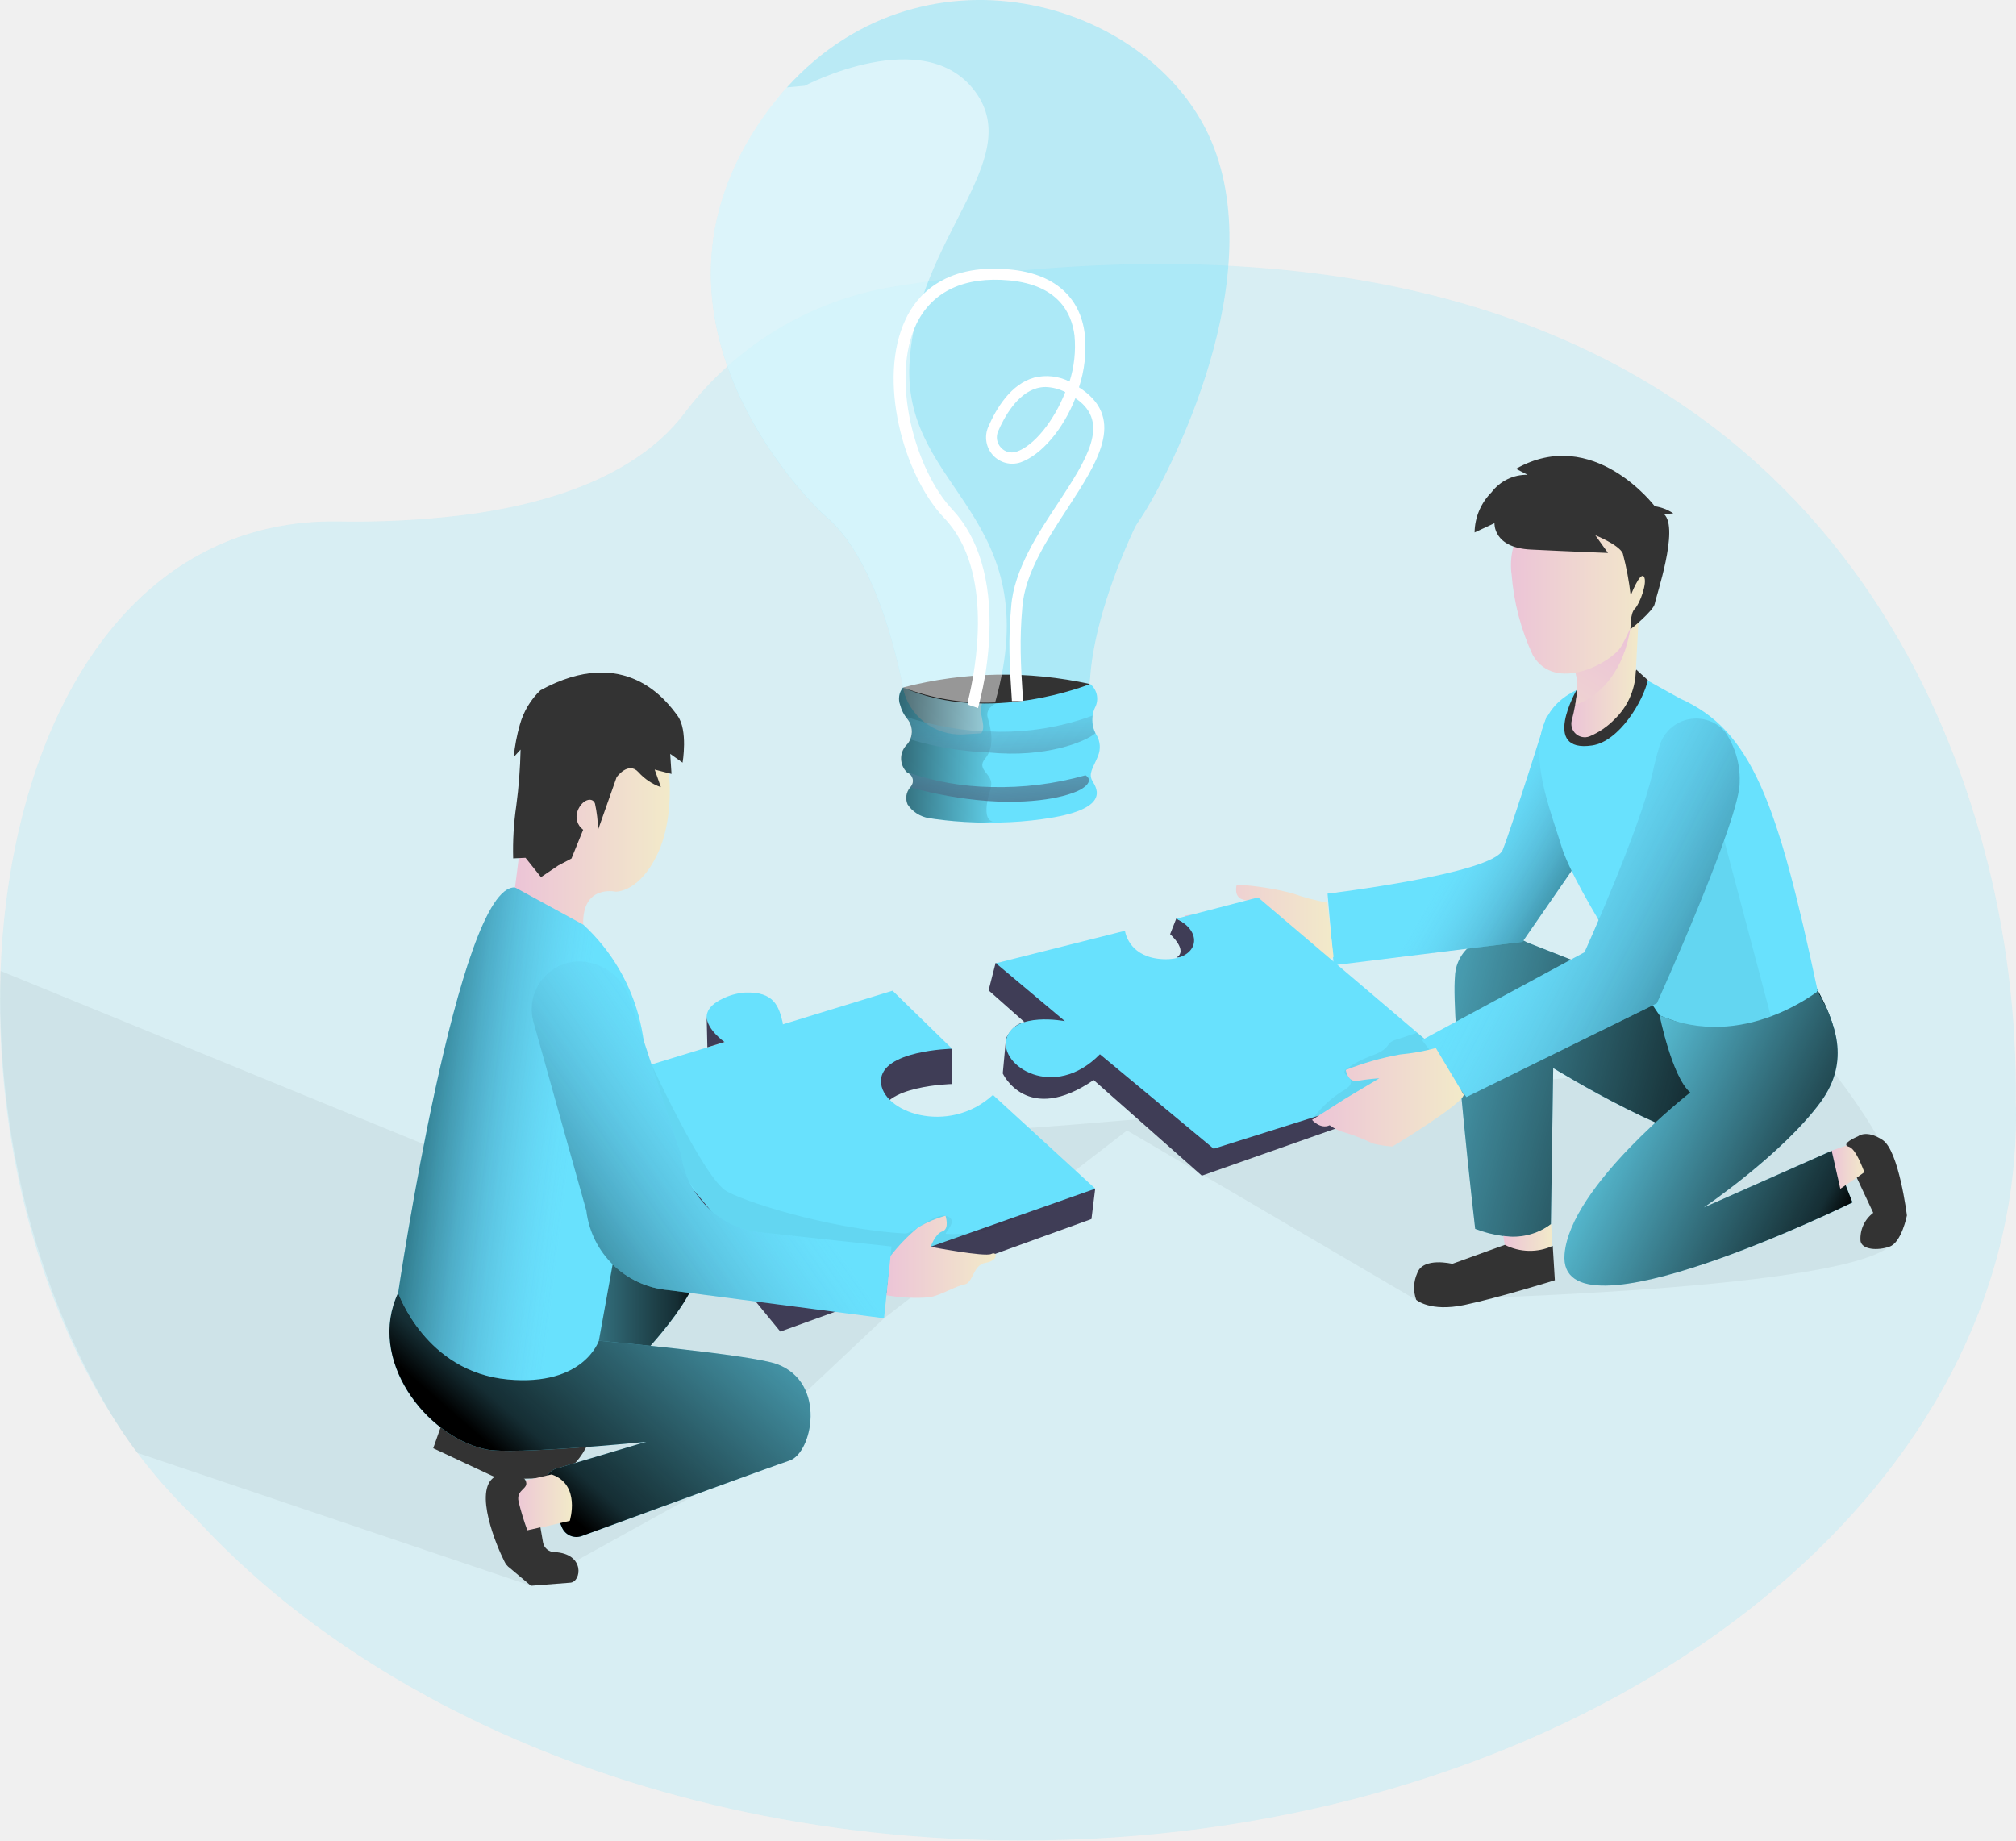
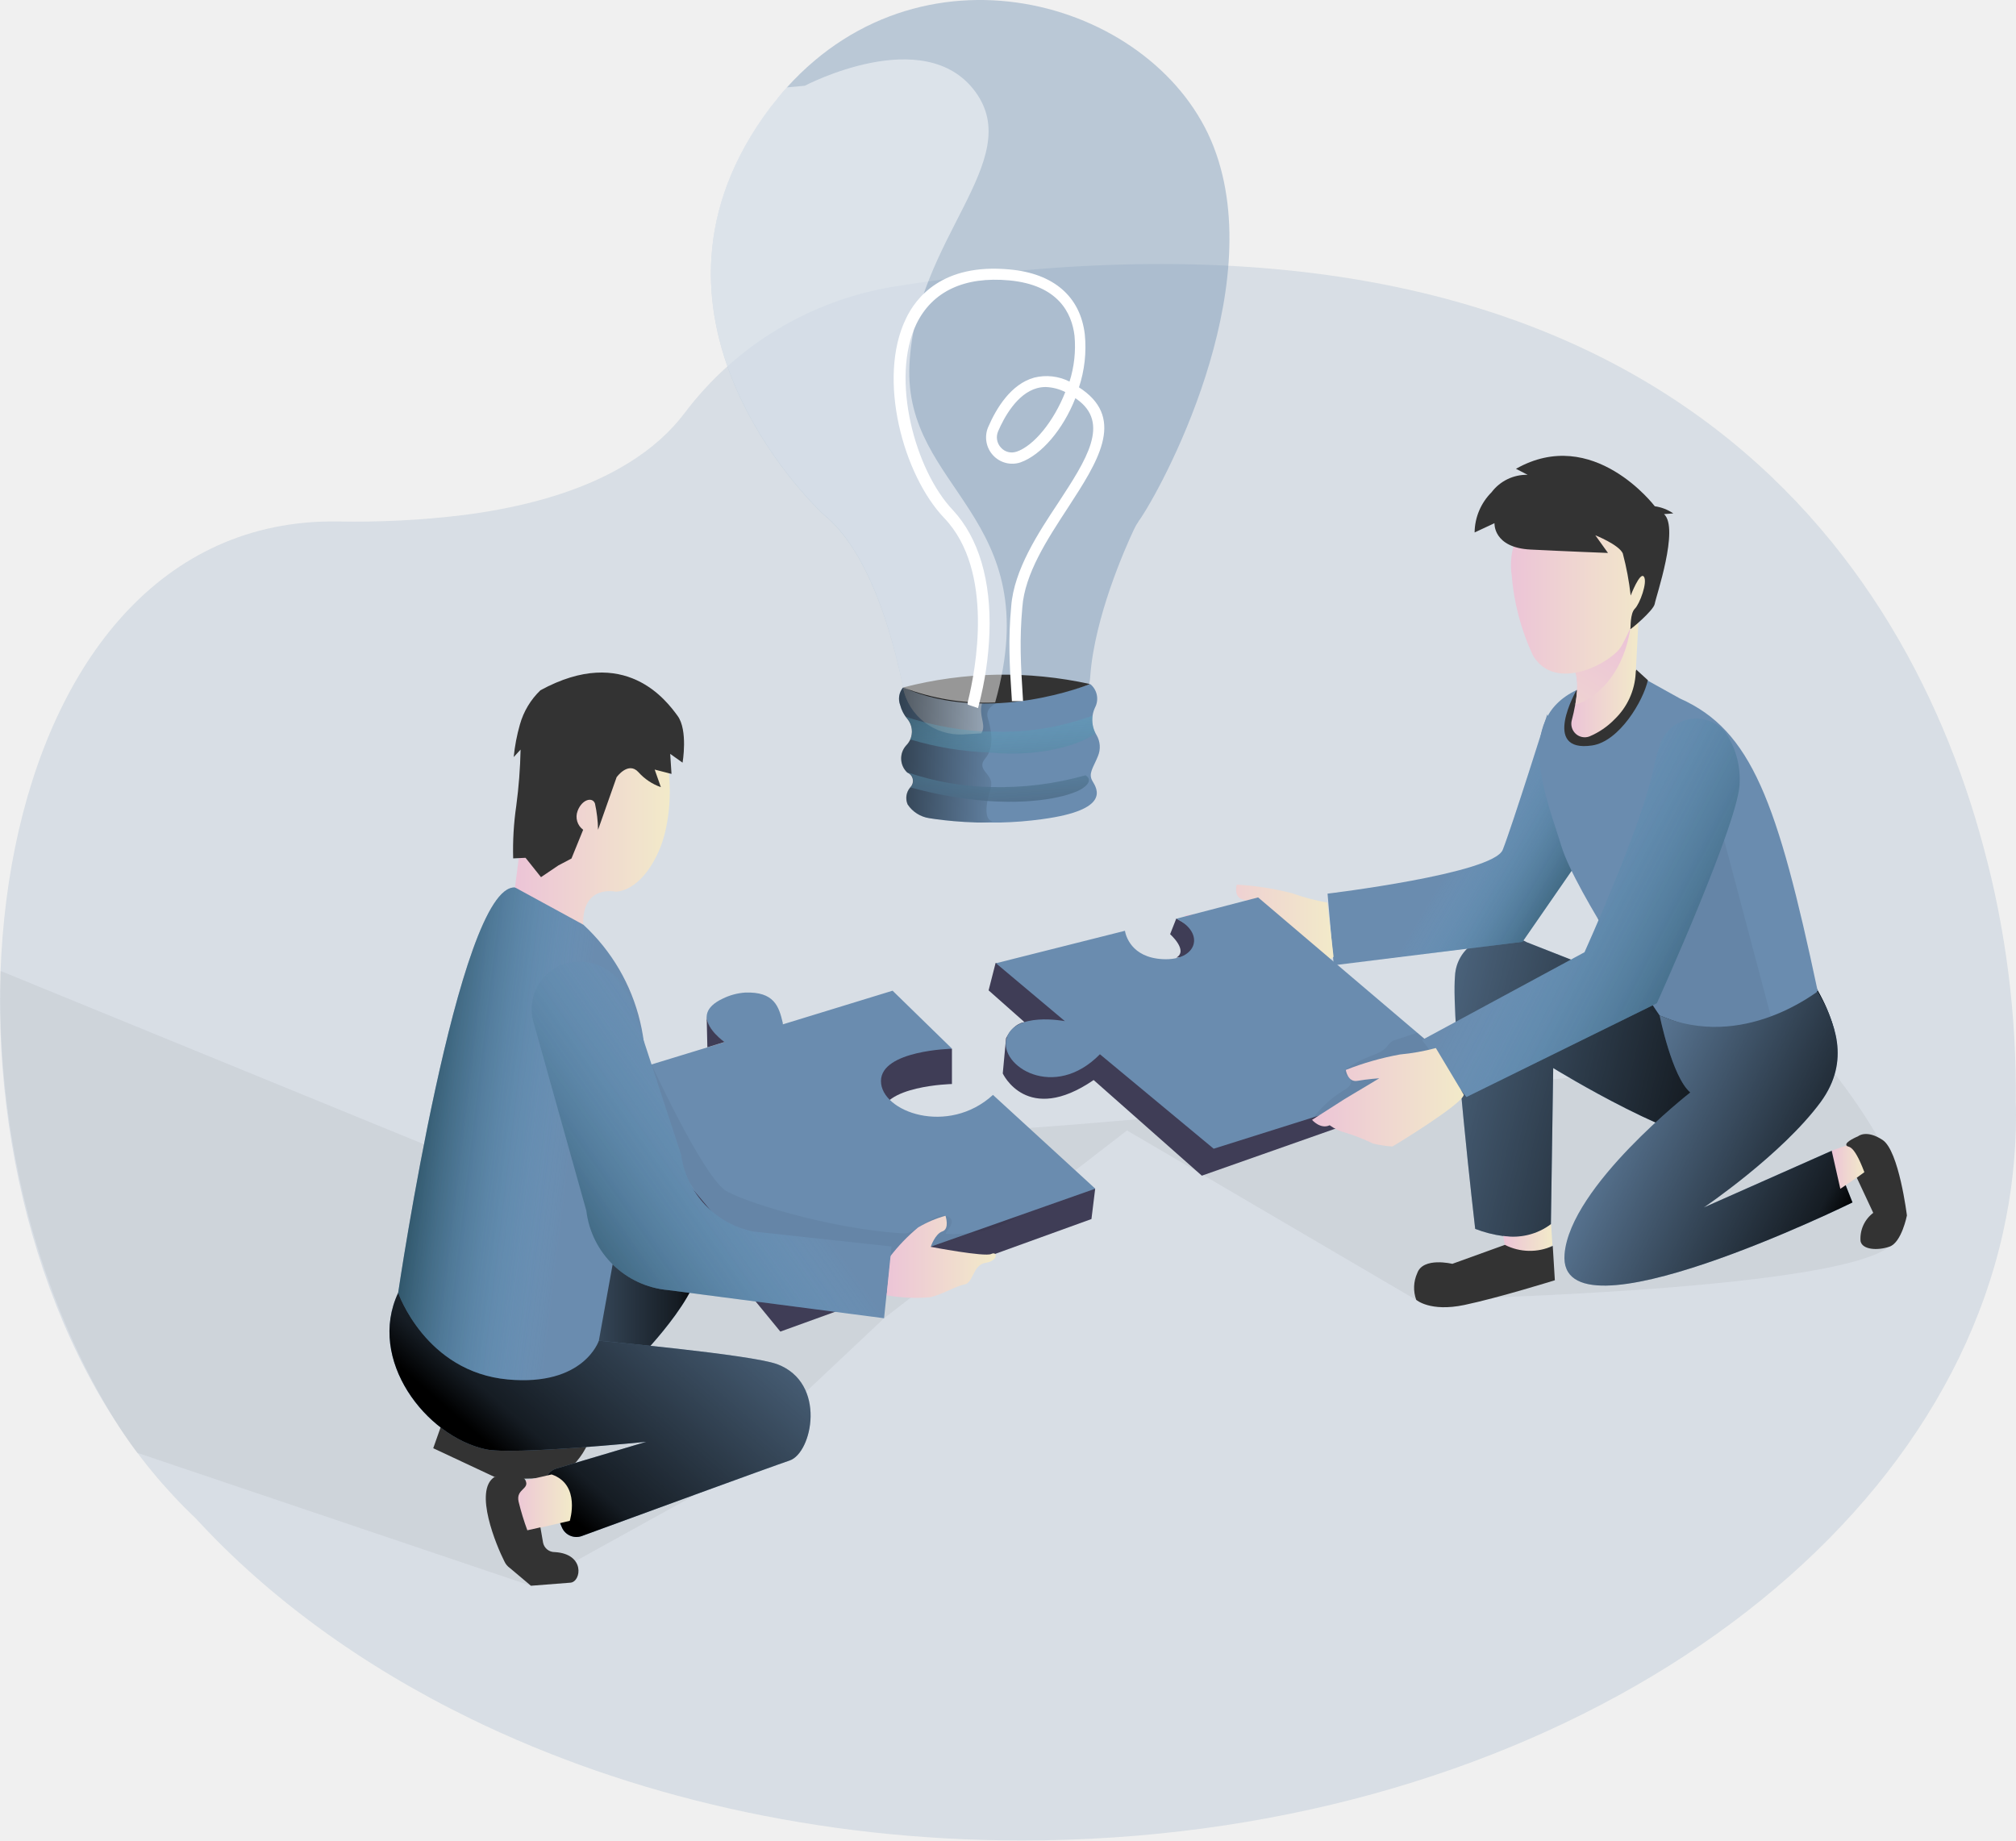
<svg xmlns="http://www.w3.org/2000/svg" xmlns:xlink="http://www.w3.org/1999/xlink" id="Layer_1" data-name="Layer 1" viewBox="0 0 652.17 595.39">
  <defs>
    <linearGradient id="linear-gradient" x1="236.31" y1="175.86" x2="311.94" y2="175.86" gradientTransform="matrix(1, 0, 0, -1, -85.91, 596)" gradientUnits="userSpaceOnUse">
      <stop offset="0" stop-opacity="0" />
      <stop offset="0.91" stop-opacity="0.8" />
      <stop offset="1" />
    </linearGradient>
    <linearGradient id="linear-gradient-2" x1="341.62" y1="223.05" x2="252.55" y2="121.26" xlink:href="#linear-gradient" />
    <linearGradient id="linear-gradient-3" x1="501.73" y1="268.86" x2="645.34" y2="235.75" xlink:href="#linear-gradient" />
    <linearGradient id="linear-gradient-4" x1="618" y1="285.86" x2="557.65" y2="320.99" gradientTransform="matrix(1, 0, 0, -1, -85.91, 596)" gradientUnits="userSpaceOnUse">
      <stop offset="0.36" stop-color="#00272e" />
      <stop offset="1" stop-color="#69b9eb" stop-opacity="0" />
    </linearGradient>
    <linearGradient id="linear-gradient-5" x1="594.28" y1="376.59" x2="616.04" y2="376.59" gradientTransform="matrix(1, 0, 0, -1, -85.91, 596)" gradientUnits="userSpaceOnUse">
      <stop offset="0" stop-color="#ecc4d7" />
      <stop offset="0.42" stop-color="#efd4d1" />
      <stop offset="1" stop-color="#f2eac9" />
    </linearGradient>
    <linearGradient id="linear-gradient-6" x1="608.59" y1="392.36" x2="570.22" y2="328.52" xlink:href="#linear-gradient-5" />
    <linearGradient id="linear-gradient-7" x1="574.69" y1="406.81" x2="620.78" y2="406.81" xlink:href="#linear-gradient-5" />
    <linearGradient id="linear-gradient-8" x1="469.29" y1="295.43" x2="517.27" y2="295.43" xlink:href="#linear-gradient-5" />
    <linearGradient id="linear-gradient-9" x1="593.34" y1="248.39" x2="685" y2="204.6" xlink:href="#linear-gradient" />
    <linearGradient id="linear-gradient-10" x1="592.55" y1="218.82" x2="603.28" y2="218.82" gradientTransform="matrix(1, 0, 0, -1, -0.01, 595.99)" xlink:href="#linear-gradient-5" />
    <linearGradient id="linear-gradient-11" x1="572.21" y1="195.3" x2="588.12" y2="195.3" xlink:href="#linear-gradient-5" />
    <linearGradient id="linear-gradient-12" x1="689.7" y1="255.39" x2="578.94" y2="312.68" xlink:href="#linear-gradient-4" />
    <linearGradient id="linear-gradient-13" x1="510.36" y1="241.02" x2="559.44" y2="241.02" xlink:href="#linear-gradient-5" />
    <linearGradient id="linear-gradient-14" x1="372.6" y1="189.41" x2="408.05" y2="189.41" xlink:href="#linear-gradient-5" />
    <linearGradient id="linear-gradient-15" x1="188.42" y1="236.88" x2="270.92" y2="226.95" xlink:href="#linear-gradient-4" />
    <linearGradient id="linear-gradient-16" x1="252.52" y1="333.49" x2="302.6" y2="333.49" xlink:href="#linear-gradient-5" />
    <linearGradient id="linear-gradient-17" x1="224.92" y1="160.62" x2="328.3" y2="232.93" xlink:href="#linear-gradient-4" />
    <linearGradient id="linear-gradient-18" x1="251.27" y1="109.91" x2="270.92" y2="109.91" xlink:href="#linear-gradient-5" />
    <linearGradient id="linear-gradient-19" x1="413.15" y1="350.9" x2="352.71" y2="353.1" xlink:href="#linear-gradient" />
    <linearGradient id="linear-gradient-20" x1="406.57" y1="378.35" x2="413.36" y2="278.53" gradientTransform="matrix(1, 0, 0, -1, -85.91, 596)" gradientUnits="userSpaceOnUse">
      <stop offset="0" stop-color="#68e1fd" stop-opacity="0" />
      <stop offset="0.02" stop-color="#66daf6" stop-opacity="0.04" />
      <stop offset="0.18" stop-color="#58a1bc" stop-opacity="0.39" />
      <stop offset="0.35" stop-color="#4d758f" stop-opacity="0.66" />
      <stop offset="0.53" stop-color="#45566f" stop-opacity="0.85" />
      <stop offset="0.73" stop-color="#40435c" stop-opacity="0.96" />
      <stop offset="0.99" stop-color="#3f3d56" />
    </linearGradient>
    <linearGradient id="linear-gradient-21" x1="408.45" y1="378.47" x2="415.24" y2="278.66" xlink:href="#linear-gradient-20" />
  </defs>
-   <path d="M652.18,360.77a173.49,173.49,0,0,1-4.21,38C623.09,510.29,490.47,595.4,330.64,595.4c-65.94,0-127.24-14.49-178.25-39.33-35.2-17.14-65.51-39.21-89.06-64.87a169.14,169.14,0,0,1-26.24-31.84C-30.54,354.41-5.18,167.14,109.24,168.7a288.94,288.94,0,0,0,40.85-2.09c32.15-4.15,51.65-13.87,63.46-24.41a60.07,60.07,0,0,0,7.89-8.52,106.13,106.13,0,0,1,67.65-40.93c238.66-38.23,325.57,80.75,352.51,181a302.48,302.48,0,0,1,10.49,82.95C652.16,358.05,652.18,359.41,652.18,360.77Z" transform="translate(-0.01 -0.01)" fill="#68e1fd" opacity="0.18" style="isolation:isolate" />
+   <path d="M652.18,360.77a173.49,173.49,0,0,1-4.21,38C623.09,510.29,490.47,595.4,330.64,595.4c-65.94,0-127.24-14.49-178.25-39.33-35.2-17.14-65.51-39.21-89.06-64.87a169.14,169.14,0,0,1-26.24-31.84C-30.54,354.41-5.18,167.14,109.24,168.7a288.94,288.94,0,0,0,40.85-2.09c32.15-4.15,51.65-13.87,63.46-24.41a60.07,60.07,0,0,0,7.89-8.52,106.13,106.13,0,0,1,67.65-40.93c238.66-38.23,325.57,80.75,352.51,181a302.48,302.48,0,0,1,10.49,82.95C652.16,358.05,652.18,359.41,652.18,360.77Z" transform="translate(-0.01 -0.01)" fill="#6a8caf" opacity="0.18" style="isolation:isolate" />
  <path d="M171.78,513,44.44,470S-2.42,411.87.19,314.11l189.5,77.57s82.4-23.68,131.49-26.05S587.9,340.41,587.9,340.41s42,48.15,23.32,62.88S458.09,420.5,458.09,420.5l-93.5-54.8L286,426.46,226,483Z" transform="translate(-0.01 -0.01)" fill="#000405" opacity="0.05" style="isolation:isolate" />
  <path d="M380.54,297.14l-2,5.08s6,5.31,2,7.59C380.54,309.81,401.36,308.52,380.54,297.14Z" transform="translate(-0.01 -0.01)" fill="#3f3d56" />
  <path d="M142.58,461.65l-2.42,6.86L160,477.8s18.44,2.32,24.11-2.54a24.33,24.33,0,0,0,7.25-11.37Z" transform="translate(-0.01 -0.01)" fill="#333" />
-   <path d="M194.61,397.29s23.38-.41,30.22,8.08S207.09,439,207.09,439l-56.69,4Z" transform="translate(-0.01 -0.01)" fill="#68e1fd" />
+   <path d="M194.61,397.29s23.38-.41,30.22,8.08S207.09,439,207.09,439l-56.69,4Z" transform="translate(-0.01 -0.01)" fill="#6a8caf" />
  <path d="M194.61,397.29s23.38-.41,30.22,8.08S207.09,439,207.09,439l-56.69,4Z" transform="translate(-0.01 -0.01)" fill="url(#linear-gradient)" />
-   <path d="M193.77,433.74s49.12,4.43,57.66,7.58c16.14,6.07,11.34,28.75,4,31.17-6.09,2.05-52.41,19-67.22,24.43a5.1,5.1,0,0,1-6.43-2.81L176.7,482a5.13,5.13,0,0,1,3.25-6.9l29.14-8.67s-43.26,4.36-52,2.42c-19.35-4.24-38.43-29-28.27-50.62S193.77,433.74,193.77,433.74Z" transform="translate(-0.01 -0.01)" fill="#68e1fd" />
+   <path d="M193.77,433.74s49.12,4.43,57.66,7.58c16.14,6.07,11.34,28.75,4,31.17-6.09,2.05-52.41,19-67.22,24.43a5.1,5.1,0,0,1-6.43-2.81L176.7,482a5.13,5.13,0,0,1,3.25-6.9l29.14-8.67s-43.26,4.36-52,2.42c-19.35-4.24-38.43-29-28.27-50.62S193.77,433.74,193.77,433.74Z" transform="translate(-0.01 -0.01)" fill="#6a8caf" />
  <path d="M193.77,433.74s49.12,4.43,57.66,7.58c16.14,6.07,11.34,28.75,4,31.17-6.09,2.05-52.41,19-67.22,24.43a5.1,5.1,0,0,1-6.43-2.81L176.7,482a5.13,5.13,0,0,1,3.25-6.9l29.14-8.67s-43.26,4.36-52,2.42c-19.35-4.24-38.43-29-28.27-50.62S193.77,433.74,193.77,433.74Z" transform="translate(-0.01 -0.01)" fill="url(#linear-gradient-2)" />
  <path d="M322.09,311.51l-2.27,8.88,11.64,10.31s-3.33,0-6,5.2l-1.06,11.37s7.82,16.92,29.4,2.13l35,30.94L466.43,353l1.66-10.58Z" transform="translate(-0.01 -0.01)" fill="#3f3d56" />
-   <path d="M532.55,320l-38.62-15.17a16.94,16.94,0,0,0-15.68-.46,13.21,13.21,0,0,0-7.55,11.38c-1.33,14.6,6.53,81.8,6.53,81.8a39.43,39.43,0,0,0,9,2.31,18.86,18.86,0,0,0,15.49-3.79l.75-50.55s43.53,26.89,59.06,24.65c17.38-2.5,45.34-16.76,26.45-49.83S532.55,320,532.55,320Z" transform="translate(-0.01 -0.01)" fill="#68e1fd" />
+   <path d="M532.55,320l-38.62-15.17a16.94,16.94,0,0,0-15.68-.46,13.21,13.21,0,0,0-7.55,11.38c-1.33,14.6,6.53,81.8,6.53,81.8a39.43,39.43,0,0,0,9,2.31,18.86,18.86,0,0,0,15.49-3.79l.75-50.55s43.53,26.89,59.06,24.65c17.38-2.5,45.34-16.76,26.45-49.83S532.55,320,532.55,320Z" transform="translate(-0.01 -0.01)" fill="#6a8caf" />
  <path d="M532.55,320l-38.62-15.17a16.94,16.94,0,0,0-15.68-.46,13.21,13.21,0,0,0-7.55,11.38c-1.33,14.6,6.53,81.8,6.53,81.8a39.43,39.43,0,0,0,9,2.31,18.86,18.86,0,0,0,15.49-3.79l.75-50.55s43.53,26.89,59.06,24.65c17.38-2.5,45.34-16.76,26.45-49.83S532.55,320,532.55,320Z" transform="translate(-0.01 -0.01)" fill="url(#linear-gradient-3)" />
-   <path d="M500.55,231.08s-11.34,36.1-14.4,43.84-56.68,14.18-56.68,14.18l2,23.17,61.06-7.58,18.36-26.55Z" transform="translate(-0.01 -0.01)" fill="#68e1fd" />
+   <path d="M500.55,231.08s-11.34,36.1-14.4,43.84-56.68,14.18-56.68,14.18l2,23.17,61.06-7.58,18.36-26.55Z" transform="translate(-0.01 -0.01)" fill="#6a8caf" />
  <path d="M500.55,231.08s-11.34,36.1-14.4,43.84-56.68,14.18-56.68,14.18l2,23.17,61.06-7.58,18.36-26.55Z" transform="translate(-0.01 -0.01)" opacity="0.61" fill="url(#linear-gradient-4)" style="isolation:isolate" />
-   <path d="M531.09,219.1l12.43,6.9C566.61,236.31,575,259.26,588,320.5c0,0-10.92,24.42-51.12,8,0,0-27.28-39.86-31.78-54.8s-15.83-40.65,5-50.48S531.09,219.1,531.09,219.1Z" transform="translate(-0.01 -0.01)" fill="#68e1fd" />
+   <path d="M531.09,219.1l12.43,6.9C566.61,236.31,575,259.26,588,320.5c0,0-10.92,24.42-51.12,8,0,0-27.28-39.86-31.78-54.8s-15.83-40.65,5-50.48S531.09,219.1,531.09,219.1Z" transform="translate(-0.01 -0.01)" fill="#6a8caf" />
  <path d="M557.74,271.68l15.14,57.13s-15.45,9.42-36.1-.34-13.34-19.47-20-31.33l20.23-11Z" transform="translate(-0.01 -0.01)" fill="#000405" opacity="0.05" style="isolation:isolate" />
  <path d="M529.34,216.63a14.1,14.1,0,0,1-18.73,6.88l-.58-.28s-11.68,20.37,5,17.94c8.84-1.29,16.58-14.45,18.06-21.12Z" transform="translate(-0.01 -0.01)" fill="#333" />
  <path d="M530.09,200.29c0,.23-.53,10.28-.94,17.52a22.26,22.26,0,0,1-6.73,14.79,24.74,24.74,0,0,1-8.24,5.65,4.33,4.33,0,0,1-4.44-.87,4.38,4.38,0,0,1-1.26-4.37c.4-1.51.8-3.25,1.12-5.07.66-3.78,1-7.87-.07-10.76a3,3,0,0,0-.11-.32c-.6-1.49,0-3.12,1.41-4.76,1.94-2.3,5.34-4.63,8.74-6.6A106,106,0,0,1,530.09,200.29Z" transform="translate(-0.01 -0.01)" fill="url(#linear-gradient-5)" />
  <path d="M511.83,227.17a8.91,8.91,0,0,1-2.19.77c.66-3.78,1-7.87-.07-10.76l1.3-5.08,1-3.78,7.78-2.82,7.87-2.85C525.56,216.63,518.09,224.24,511.83,227.17Z" transform="translate(-0.01 -0.01)" fill="url(#linear-gradient-6)" />
  <path d="M509.84,160.47a22.37,22.37,0,0,0-21,23.62c0,.57.09,1.14.17,1.71a75.7,75.7,0,0,0,6.88,26.2c7.29,12.44,25.69,2.2,28.6-2.92s13.91-28.29,9.3-34.88C530.74,169.72,521.78,160,509.84,160.47Z" transform="translate(-0.01 -0.01)" fill="url(#linear-gradient-7)" />
  <path d="M490.42,151.67l3.78,1.94a14.22,14.22,0,0,0-11.68,5.65,18.72,18.72,0,0,0-5.48,13l6.43-3s-.49,7.92,11.67,8.53,25.05,1.1,25.05,1.1l-4.1-5.72s7.55,3,8.88,5.84a93.13,93.13,0,0,1,2.56,13.66s3-7.82,4.27-6.11-1.32,8.8-2.91,10.35-1.32,6.22-1.47,6.6,7.56-6,7.9-8.19,8-24.38,3-29l3-.22a14.2,14.2,0,0,0-6-2.32S515.43,137.49,490.42,151.67Z" transform="translate(-0.01 -0.01)" fill="#333" />
  <path d="M429.4,292a68.05,68.05,0,0,1-11.31-3,92,92,0,0,0-18-2.81s-1.17,4,2,4.82,6.8,2.16,6.8,2.16l-13.22,1.33-12.24,1.67s1.17,4,4.46,4a15,15,0,0,0,3.77,4.47,60.42,60.42,0,0,1,6.46,6.83,37.2,37.2,0,0,0,5.29,3.49c.68,0,26.45-3,28-5.46Z" transform="translate(-0.01 -0.01)" fill="url(#linear-gradient-8)" />
-   <path d="M536.9,328.5s4,19.91,9.93,24.92c0,0-38.88,30.34-40.69,52.29C503.61,436.05,599.28,389,599.28,389l-6.62-16.76-41.48,18.39S576.42,373.57,589,356.5c9.86-13.54,4.5-26-1-35.68C587.9,320.5,564.09,340.18,536.9,328.5Z" transform="translate(-0.01 -0.01)" fill="#68e1fd" />
+   <path d="M536.9,328.5s4,19.91,9.93,24.92c0,0-38.88,30.34-40.69,52.29C503.61,436.05,599.28,389,599.28,389l-6.62-16.76-41.48,18.39S576.42,373.57,589,356.5c9.86-13.54,4.5-26-1-35.68C587.9,320.5,564.09,340.18,536.9,328.5Z" transform="translate(-0.01 -0.01)" fill="#6a8caf" />
  <path d="M536.9,328.5s4,19.91,9.93,24.92c0,0-38.88,30.34-40.69,52.29C503.61,436.05,599.28,389,599.28,389l-6.62-16.76-41.48,18.39S576.42,373.57,589,356.5c9.86-13.54,4.5-26-1-35.68C587.9,320.5,564.09,340.18,536.9,328.5Z" transform="translate(-0.01 -0.01)" fill="url(#linear-gradient-9)" />
  <polygon points="592.54 372.22 599.72 369.75 603.27 379.16 595.34 384.58 592.54 372.22" fill="url(#linear-gradient-10)" />
  <path d="M487,404l-.68-4.17A20.47,20.47,0,0,0,501.79,396l.42,6.83A16.42,16.42,0,0,1,487,404Z" transform="translate(-0.01 -0.01)" fill="url(#linear-gradient-11)" />
  <path d="M486.83,402.72l-17,6.14s-9.45-2.31-11.34,3a11.44,11.44,0,0,0-.34,8.64s4.46,4,15.57,1.67,29.28-8,29.28-8l-.68-11.11A17.83,17.83,0,0,1,486.83,402.72Z" transform="translate(-0.01 -0.01)" fill="#333" />
  <path d="M601.09,367.6s-4.27,1.75-3.78,2.88,2-1.36,5.82,8.73L600.68,381,606,392.37a10.42,10.42,0,0,0-4.11,9.14c.53,2.77,5.44,3.15,9.37,1.79s5.63-10.09,5.63-10.09-2.57-20.93-7.86-24.42S601.09,367.6,601.09,367.6Z" transform="translate(-0.01 -0.01)" fill="#333" />
-   <path d="M472.89,346.33l-80.26,25.29-36.8-30.56C341,356.22,323.15,344.85,325.6,336s18.9-5.65,18.9-5.65l-22.3-18.73,41.72-10.5c.26,1.47,2,8.6,12.13,9.17,11.33.65,13.9-8.57,4.49-13.08L407,290.32Z" transform="translate(-0.01 -0.01)" fill="#68e1fd" />
+   <path d="M472.89,346.33l-80.26,25.29-36.8-30.56C341,356.22,323.15,344.85,325.6,336s18.9-5.65,18.9-5.65l-22.3-18.73,41.72-10.5c.26,1.47,2,8.6,12.13,9.17,11.33.65,13.9-8.57,4.49-13.08L407,290.32Z" transform="translate(-0.01 -0.01)" fill="#6a8caf" />
  <path d="M451.45,336.4a4.78,4.78,0,0,0-1.53.72,8.22,8.22,0,0,0-1.14,1.36c-1.48,1.84-3.89,2.57-6.08,3.44a33.54,33.54,0,0,0-7,3.78,1.71,1.71,0,0,0-.73.82c-.33,1.07,1.33,1.6,1.89,2.57a2.07,2.07,0,0,1-.34,2.23,6.63,6.63,0,0,1-1.89,1.44,34.85,34.85,0,0,0-9.8,8.94,240.3,240.3,0,0,1,37.7-15.7,7.67,7.67,0,0,0,2.79-1.34,2.55,2.55,0,0,0,.85-2.79c-.22-.49.55-.62.15-1-1.95-1.74-5.23-4.65-7.84-6.78C458.52,334.11,453.5,335.72,451.45,336.4Z" transform="translate(-0.01 -0.01)" fill="#000405" opacity="0.05" style="isolation:isolate" />
-   <path d="M558.09,236.81a12.33,12.33,0,0,0-21.15,4.25c-.72,2.31-1.48,5.08-2.23,8.49-4,18.43-22.11,58.51-22.11,58.51L460,336.47,474.4,354.9,536,324.56s27.28-60.26,26.79-71.75A27,27,0,0,0,558.09,236.81Z" transform="translate(-0.01 -0.01)" fill="#68e1fd" />
+   <path d="M558.09,236.81a12.33,12.33,0,0,0-21.15,4.25c-.72,2.31-1.48,5.08-2.23,8.49-4,18.43-22.11,58.51-22.11,58.51L460,336.47,474.4,354.9,536,324.56s27.28-60.26,26.79-71.75A27,27,0,0,0,558.09,236.81Z" transform="translate(-0.01 -0.01)" fill="#6a8caf" />
  <path d="M558.09,236.81a12.33,12.33,0,0,0-21.15,4.25c-.72,2.31-1.48,5.08-2.23,8.49-4,18.43-22.11,58.51-22.11,58.51L460,336.47,474.4,354.9,536,324.56s27.28-60.26,26.79-71.75A27,27,0,0,0,558.09,236.81Z" transform="translate(-0.01 -0.01)" opacity="0.61" fill="url(#linear-gradient-12)" style="isolation:isolate" />
  <path d="M464.5,339.05a69.14,69.14,0,0,1-11.6,2.08,92.81,92.81,0,0,0-17.53,5s.6,4.1,3.78,3.53,7.06-.83,7.06-.83l-11.33,6.79-10.43,6.67s2.72,3.15,5.7,1.74a15.27,15.27,0,0,0,5.33,2.47,61.39,61.39,0,0,1,8.69,3.45,37,37,0,0,0,6.27.95c.61-.27,22.94-13.92,23.09-16.76Z" transform="translate(-0.01 -0.01)" fill="url(#linear-gradient-13)" />
  <path d="M288.76,331.73l19.2,7.58v11.38s-23,.49-23,10.46,21.69,17.79,36.23,4.48l33.1,19-1.2,9.74L252.45,430.78l-57.66-70.35V349.06Z" transform="translate(-0.01 -0.01)" fill="#3f3d56" />
-   <path d="M288.76,320.5,308,339.27s-23,.5-23,10.47,21.69,17.79,36.23,4.47l33.1,30.34L253.51,420.09l-58.72-70.84,39.56-12.1s-12.58-8.46-.49-14.11a19.31,19.31,0,0,1,7.14-1.93c9.49-.38,11,4.51,12.25,9.86v.42Z" transform="translate(-0.01 -0.01)" fill="#68e1fd" />
+   <path d="M288.76,320.5,308,339.27s-23,.5-23,10.47,21.69,17.79,36.23,4.47l33.1,30.34L253.51,420.09l-58.72-70.84,39.56-12.1s-12.58-8.46-.49-14.11a19.31,19.31,0,0,1,7.14-1.93c9.49-.38,11,4.51,12.25,9.86v.42Z" transform="translate(-0.01 -0.01)" fill="#6a8caf" />
  <path d="M210.78,344.36h0s16,34.78,23.61,40.55c4.24,3.22,33.55,12.78,58.44,14.13,2.33.13,9.61-6.62,13.05-5.73,5,1.31-.91,5.8.25,5.86,15,.71,23.31-5.86,23.31-5.86l-79,28.52-52.93-75.9Z" transform="translate(-0.01 -0.01)" fill="#000405" opacity="0.05" style="isolation:isolate" />
  <path d="M287.86,406.62A58.83,58.83,0,0,1,297,397.1a35.91,35.91,0,0,1,8.88-3.79s1.4,4.25-1,5.05-3.78,5-3.78,5,17.46,3.34,19.57,2.31,2.31,2.24-1.81,2.85-4,6.52-6.8,7-6.95,3.15-11.07,4.14a54.41,54.41,0,0,1-14.3-.66Z" transform="translate(-0.01 -0.01)" fill="url(#linear-gradient-14)" />
-   <path d="M207.75,356.15A62.21,62.21,0,0,0,179.3,292a29.47,29.47,0,0,0-12.69-4.89c-18.29-1.06-37.79,131.1-37.79,131.1s8.81,25.6,35.48,28.06c24.64,2.28,29.44-12.55,29.44-12.55Z" transform="translate(-0.01 -0.01)" fill="#68e1fd" />
+   <path d="M207.75,356.15A62.21,62.21,0,0,0,179.3,292a29.47,29.47,0,0,0-12.69-4.89c-18.29-1.06-37.79,131.1-37.79,131.1s8.81,25.6,35.48,28.06c24.64,2.28,29.44-12.55,29.44-12.55Z" transform="translate(-0.01 -0.01)" fill="#6a8caf" />
  <path d="M207.75,356.15A62.21,62.21,0,0,0,179.3,292a29.47,29.47,0,0,0-12.69-4.89c-18.29-1.06-37.79,131.1-37.79,131.1s8.81,25.6,35.48,28.06c24.64,2.28,29.44-12.55,29.44-12.55Z" transform="translate(-0.01 -0.01)" opacity="0.61" fill="url(#linear-gradient-15)" style="isolation:isolate" />
  <path d="M166.61,287.09s2.68-19.94,3.78-32.91,5.36-30.34,27.13-28.07,21.76,35.2,15.71,49-14.09,13.35-14.09,13.35-10.84-2.39-10.47,10.66Z" transform="translate(-0.01 -0.01)" fill="url(#linear-gradient-16)" />
  <path d="M174.84,223.31a24.54,24.54,0,0,0-6.65,11.11,59.5,59.5,0,0,0-2,10.5l2.23-2.42a163,163,0,0,1-1.4,18.2,98.7,98.7,0,0,0-1,17l4-.19,5,6.26,5.63-3.8,4.23-2.23,3.78-9.3a5.24,5.24,0,0,1-1.81-6.06c1.4-3.79,4.83-4.67,5.63-2.43a43.27,43.27,0,0,1,1,8.49l6-17s3.78-5.28,7.07-1.63a17.53,17.53,0,0,0,7.25,4.85l-2-5.69,5.44,1.4-.42-6.48,4,2.84s1.81-10.5-1.63-15.17S202.28,208.33,174.84,223.31Z" transform="translate(-0.01 -0.01)" fill="#333" />
-   <path d="M288.42,403.25l-44.54-4.82a29.32,29.32,0,0,1-23.51-24.8L203.9,323.38a17.71,17.71,0,0,0-14.21-12.17,15.41,15.41,0,0,0-17,19.8l17,60.67a29.28,29.28,0,0,0,26.45,25.67L286,426.46Z" transform="translate(-0.01 -0.01)" fill="#68e1fd" />
+   <path d="M288.42,403.25l-44.54-4.82a29.32,29.32,0,0,1-23.51-24.8L203.9,323.38a17.71,17.71,0,0,0-14.21-12.17,15.41,15.41,0,0,0-17,19.8l17,60.67a29.28,29.28,0,0,0,26.45,25.67L286,426.46Z" transform="translate(-0.01 -0.01)" fill="#6a8caf" />
  <path d="M288.42,403.25l-44.54-4.82a29.32,29.32,0,0,1-23.51-24.8L203.9,323.38a17.71,17.71,0,0,0-14.21-12.17,15.41,15.41,0,0,0-17,19.8l17,60.67a29.28,29.28,0,0,0,26.45,25.67L286,426.46Z" transform="translate(-0.01 -0.01)" opacity="0.61" fill="url(#linear-gradient-17)" style="isolation:isolate" />
  <path d="M178.47,477l-13.11,3,5.25,15.17L184.33,492S188,480.27,178.47,477Z" transform="translate(-0.01 -0.01)" fill="url(#linear-gradient-18)" />
  <path d="M160,477.8s8.58-1.82,10,1.1-3.14,2.73-2.23,6.87a83.59,83.59,0,0,0,2.83,9.29l4.23-.95.87,5a3.81,3.81,0,0,0,3.78,3c9.9.57,8.58,9.55,5.1,9.89l-12.81,1L165,507.3a5.38,5.38,0,0,1-1.85-2.24C160.68,500.21,153.09,482.16,160,477.8Z" transform="translate(-0.01 -0.01)" fill="#333" />
-   <path d="M368.41,168.55a19.29,19.29,0,0,0-1.7,3c-2.87,6.14-12.58,28.1-14,47.13a18.93,18.93,0,0,1-17.84,17.75l-17.34,1-5.67.3a18.9,18.9,0,0,1-19.65-15.17c-3.55-17.52-11.11-44.29-25.8-56.12,0,0-64.77-59.31-21.58-125.45a102.74,102.74,0,0,1,9.71-12.67C299.87-21.86,374.69,1,392.67,47.61S375.56,158.5,368.41,168.55Z" transform="translate(-0.01 -0.01)" fill="#68e1fd" opacity="0.4" style="isolation:isolate" />
-   <path d="M355.19,244.62c-1.51,3.79-3.25,5.61-1.74,8.12S359.31,262,337.24,265a120.12,120.12,0,0,1-13.79,1.1h-7.22l-4.23-.19c-4.83-.3-8.73-.79-11.33-1.21a10.17,10.17,0,0,1-7-4.44,5.25,5.25,0,0,1,.8-5.46,2.92,2.92,0,0,0,.15-4.13,3.07,3.07,0,0,0-1.06-.72,6.28,6.28,0,0,1-.38-8.76,7.39,7.39,0,0,0,1.33-1.9,6.49,6.49,0,0,0-.87-6.64l-.61-.75a11,11,0,0,1-1.81-3.8,5.68,5.68,0,0,1,.91-5.68,18.89,18.89,0,0,0,19.64,15.16l5.67-.34a2.76,2.76,0,0,0,.38-.72c1-2.42-1.25-5.23-.11-9l4.26-.19a118.25,118.25,0,0,0,30.76-6,6.13,6.13,0,0,1,1.51,7.59,9.42,9.42,0,0,0-.79,2.65,9.63,9.63,0,0,0,.94,5.61,5.24,5.24,0,0,0,.34.61A7.59,7.59,0,0,1,355.19,244.62Z" transform="translate(-0.01 -0.01)" fill="#68e1fd" />
+   <path d="M368.41,168.55a19.29,19.29,0,0,0-1.7,3c-2.87,6.14-12.58,28.1-14,47.13a18.93,18.93,0,0,1-17.84,17.75l-17.34,1-5.67.3a18.9,18.9,0,0,1-19.65-15.17c-3.55-17.52-11.11-44.29-25.8-56.12,0,0-64.77-59.31-21.58-125.45a102.74,102.74,0,0,1,9.71-12.67C299.87-21.86,374.69,1,392.67,47.61S375.56,158.5,368.41,168.55Z" transform="translate(-0.01 -0.01)" fill="#6a8caf" opacity="0.4" style="isolation:isolate" />
+   <path d="M355.19,244.62c-1.51,3.79-3.25,5.61-1.74,8.12S359.31,262,337.24,265a120.12,120.12,0,0,1-13.79,1.1h-7.22l-4.23-.19c-4.83-.3-8.73-.79-11.33-1.21a10.17,10.17,0,0,1-7-4.44,5.25,5.25,0,0,1,.8-5.46,2.92,2.92,0,0,0,.15-4.13,3.07,3.07,0,0,0-1.06-.72,6.28,6.28,0,0,1-.38-8.76,7.39,7.39,0,0,0,1.33-1.9,6.49,6.49,0,0,0-.87-6.64l-.61-.75a11,11,0,0,1-1.81-3.8,5.68,5.68,0,0,1,.91-5.68,18.89,18.89,0,0,0,19.64,15.16l5.67-.34a2.76,2.76,0,0,0,.38-.72c1-2.42-1.25-5.23-.11-9l4.26-.19a118.25,118.25,0,0,0,30.76-6,6.13,6.13,0,0,1,1.51,7.59,9.42,9.42,0,0,0-.79,2.65,9.63,9.63,0,0,0,.94,5.61,5.24,5.24,0,0,0,.34.61A7.59,7.59,0,0,1,355.19,244.62Z" transform="translate(-0.01 -0.01)" fill="#6a8caf" />
  <path d="M292.17,222.4a129.62,129.62,0,0,1,60.45-1.1S319.86,234.72,292.17,222.4Z" transform="translate(-0.01 -0.01)" fill="#333" />
  <path d="M321.18,265.74a20,20,0,0,1-5,.34l-4.24-.19c-4.83-.3-8.72-.79-11.33-1.21a10.17,10.17,0,0,1-7-4.44,5.24,5.24,0,0,1,.79-5.46,3,3,0,0,0,.88-2.68,2.91,2.91,0,0,0-1.79-2.17,6.27,6.27,0,0,1-.37-8.76,6.39,6.39,0,0,0,.45-8.53,11.43,11.43,0,0,1-2.34-4.52,5.7,5.7,0,0,1,.9-5.68,74.35,74.35,0,0,0,29.74,4.85l.49.23s-3.78,1.44-2.8,4.74,2.42,9.25-.83,13.12,3,4.93,1.82,9.29v.42a24.18,24.18,0,0,0-1.1,4C318.77,262.52,319.09,265.44,321.18,265.74Z" transform="translate(-0.01 -0.01)" fill="url(#linear-gradient-19)" />
  <path d="M321.94,227.25a74.15,74.15,0,0,1-29.77-4.85c-3.52-17.41-11.08-44.18-25.77-56,0,0-64.77-59.31-21.58-125.45a102.74,102.74,0,0,1,9.71-12.67l5.82-.53s38.74-20.41,55.17,1.93-19.43,47.59-21.31,88.39S339,166.42,321.94,227.25Z" transform="translate(-0.01 -0.01)" fill="#fff" opacity="0.49" style="isolation:isolate" />
  <path d="M350.09,255.12c-2.8,1.82-12.85,5.24-30.76,4a131.35,131.35,0,0,1-24.82-4.4,2.92,2.92,0,0,0,.15-4.13,3.07,3.07,0,0,0-1.06-.72,88.05,88.05,0,0,0,27,4.74,102.11,102.11,0,0,0,30.56-3.79S354.28,252.39,350.09,255.12Z" transform="translate(-0.01 -0.01)" fill="url(#linear-gradient-20)" />
  <path d="M354.36,237.22c-3.36,2.81-16.06,8-34.42,6.22a101.1,101.1,0,0,1-25.43-4.21,6.47,6.47,0,0,0-.87-6.63l-.61-.76c1.21.46,3.25,1.1,6,1.82a106,106,0,0,0,18.9,3h2.94a84.28,84.28,0,0,0,32.61-5.16A9.58,9.58,0,0,0,354.36,237.22Z" transform="translate(-0.01 -0.01)" fill="url(#linear-gradient-21)" />
  <path d="M228.61,328.81l.23,10,5.55-1.71S228.61,333.09,228.61,328.81Z" transform="translate(-0.01 -0.01)" fill="#3f3d56" />
  <path d="M350.26,126.13l-1.21-.82a41.45,41.45,0,0,0,1.89-17.13c-1.44-12.24-10.08-19.71-24.3-21-21.8-2.07-30.43,9.18-33.63,16.06-9.24,19.23-.88,50.37,12.44,64.34,16.42,17.14,10.08,49.46,7.76,59a3,3,0,0,0-.15.72v.64l3.35,1.14.24-.94a109.1,109.1,0,0,0,3.44-23.35c.59-17-3.48-30.75-11.81-39.75-12.3-12.89-20.29-42.65-11.8-60.26,5.15-10.55,15.54-15.41,30.07-14.06,15.81,1.5,20.18,10.57,21.06,17.88A37.73,37.73,0,0,1,346,123.45a16.48,16.48,0,0,0-11.42-1.28c-7.49,2.06-12.22,9.82-14.87,15.94a8.53,8.53,0,0,0,1.57,9.21,8.44,8.44,0,0,0,8.86,2.27c6.75-2.39,13.79-10.67,17.75-20.77l.39.27c11,7.74,3.15,19.67-5.88,33.5-6.43,9.69-14.41,21.75-15.27,33.63-1,10.64-.54,19.05.18,29.76l.05.85h3.6l-.05-1c-.7-10.69-1.12-19-.18-29.34.77-10.88,8.12-22.07,14.6-32l.29-.45C355,149.61,363.87,135.91,350.26,126.13Zm-21.44,20a4.67,4.67,0,0,1-5-1.31,4.87,4.87,0,0,1-.9-5.33c1.9-4.41,6.06-12.1,12.53-13.9a10.92,10.92,0,0,1,2.84-.38,15.06,15.06,0,0,1,6.34,1.64c-3.77,9.53-10.18,17.4-15.81,19.3ZM347,126h0l.16.11Z" transform="translate(-0.01 -0.01)" fill="#fff" />
</svg>
